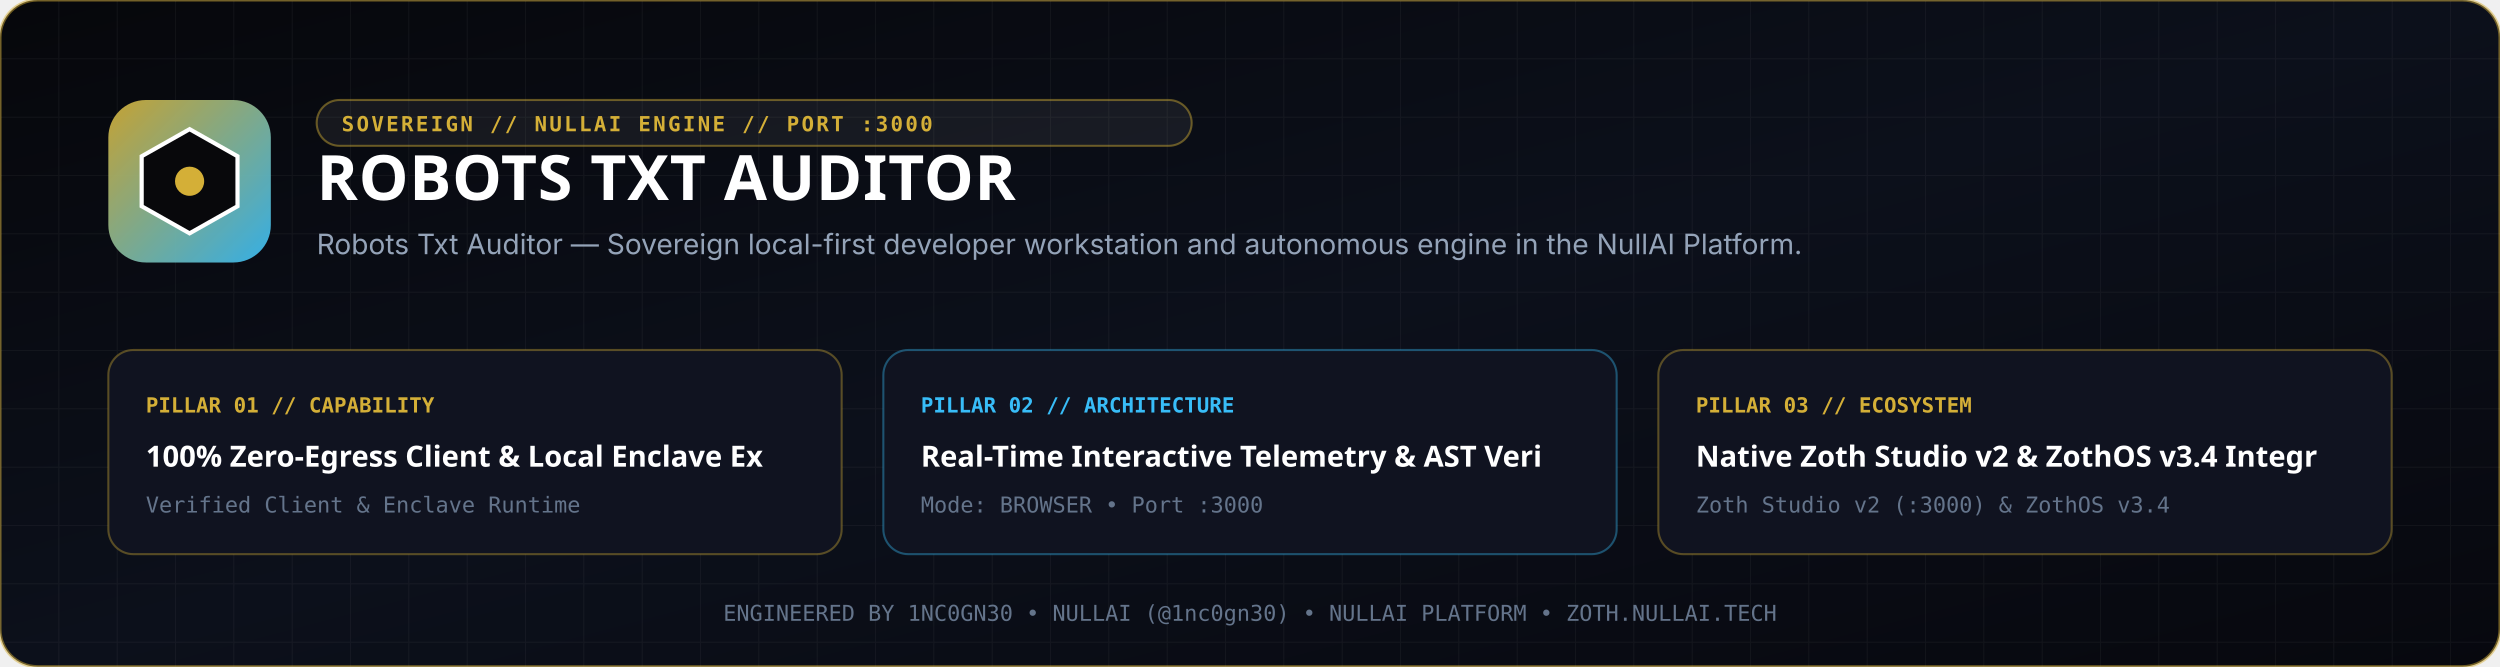
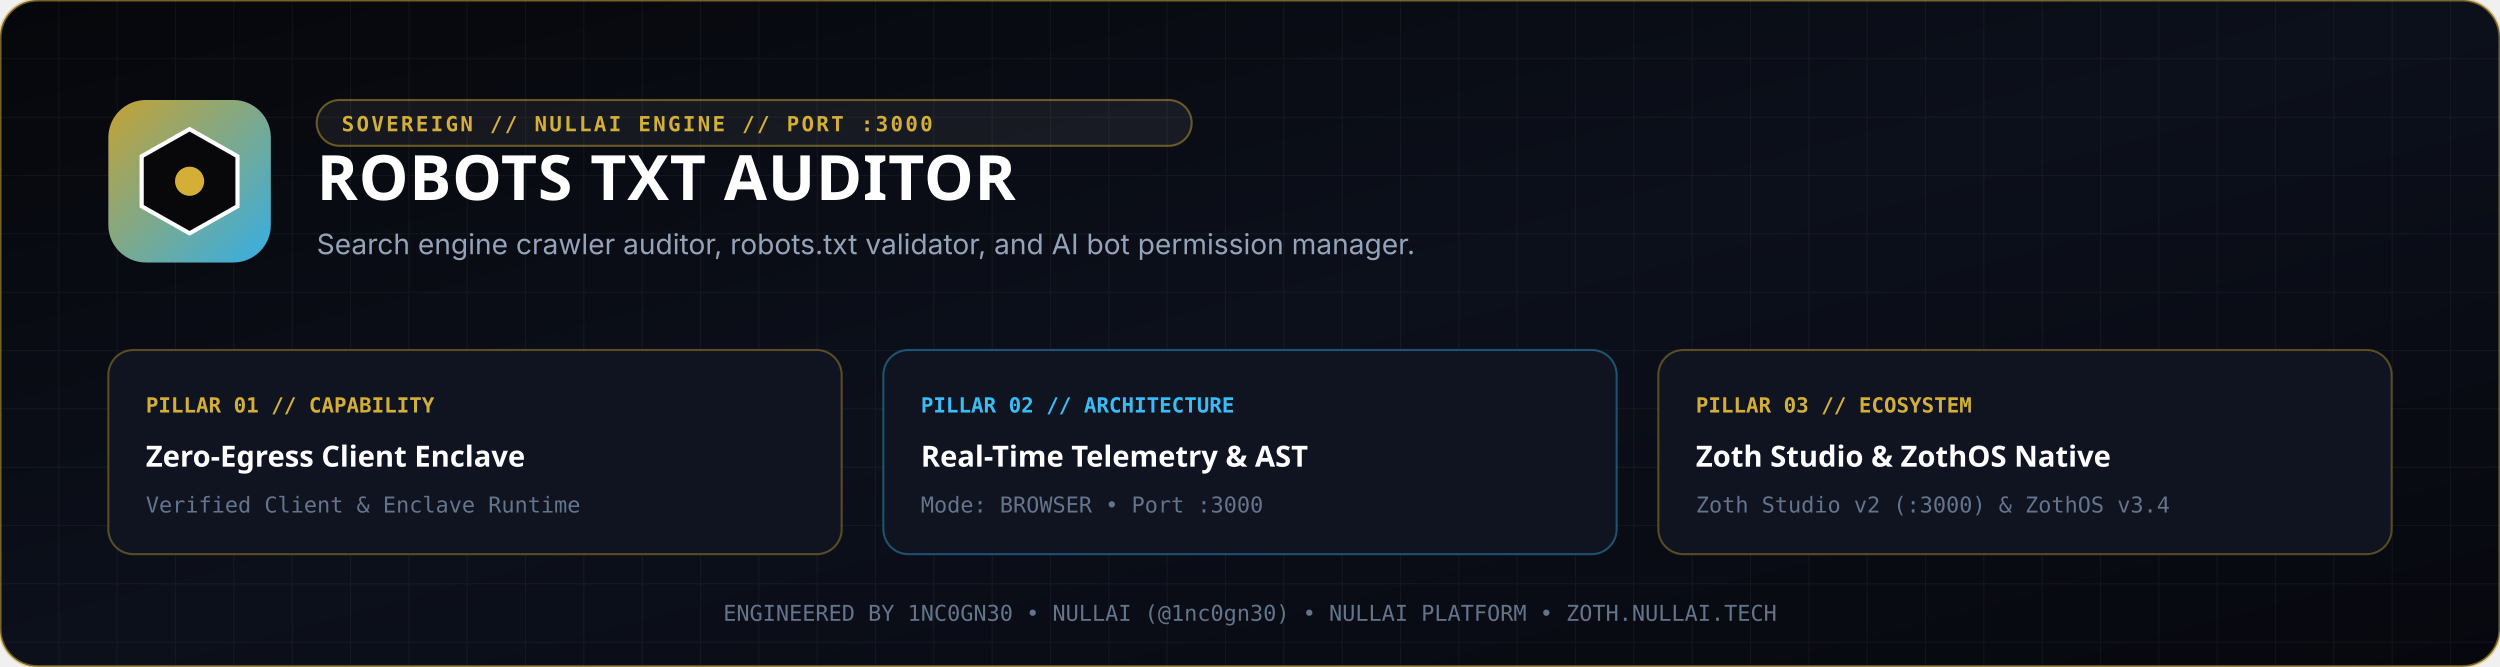
<svg xmlns="http://www.w3.org/2000/svg" viewBox="0 0 1200 320" width="100%" height="100%">
  <defs>
    <linearGradient id="bg" x1="0%" y1="0%" x2="100%" y2="100%">
      <stop offset="0%" stop-color="#06070B" />
      <stop offset="50%" stop-color="#0C101B" />
      <stop offset="100%" stop-color="#07080E" />
    </linearGradient>
    <linearGradient id="accent" x1="0%" y1="0%" x2="100%" y2="100%">
      <stop offset="0%" stop-color="#D4AF37" />
      <stop offset="100%" stop-color="#38BDF8" />
    </linearGradient>
    <pattern id="grid" width="28" height="28" patternUnits="userSpaceOnUse">
      <path d="M 28 0 L 0 0 0 28" fill="none" stroke="rgba(255,255,255,0.04)" stroke-width="1" />
    </pattern>
  </defs>
  <rect width="1200" height="320" rx="18" fill="url(#bg)" stroke="#D4AF37" stroke-opacity="0.5" stroke-width="1.5" />
  <rect width="1200" height="320" rx="18" fill="url(#grid)" />
  <g transform="translate(52, 48)">
    <rect width="78" height="78" rx="18" fill="url(#accent)" opacity="0.92" />
    <polygon points="39,14 62,27 62,51 39,64 16,51 16,27" fill="#08080B" stroke="#FFFFFF" stroke-width="2" />
    <circle cx="39" cy="39" r="7" fill="#D4AF37" />
  </g>
  <g transform="translate(152, 62)">
    <rect x="0" y="-14" width="420" height="22" rx="11" fill="rgba(255,255,255,0.06)" stroke="#D4AF37" stroke-opacity="0.45" />
    <text x="12" y="1" fill="#D4AF37" font-family="JetBrains Mono, monospace" font-size="10" font-weight="700" letter-spacing="1.1">SOVEREIGN // NULLAI ENGINE // PORT :3000</text>
    <text x="0" y="34" fill="#FFFFFF" font-family="Syne, Space Grotesk, sans-serif" font-size="30" font-weight="800" letter-spacing="0.4">ROBOTS TXT AUDITOR</text>
-     <text x="0" y="60" fill="#94A3B8" font-family="Inter, sans-serif" font-size="13.5">Robots Txt Auditor — Sovereign local-first developer workstation and autonomous engine in the NullAI Platform.</text>
+     <text x="0" y="60" fill="#94A3B8" font-family="Inter, sans-serif" font-size="13.5">Search engine crawler auditor, robots.txt validator, and AI bot permission manager.</text>
  </g>
  <g transform="translate(52, 168)">
    <rect x="0" y="0" width="352" height="98" rx="12" fill="#101320" stroke="#D4AF37" stroke-opacity="0.38" />
    <text x="18" y="30" fill="#D4AF37" font-family="JetBrains Mono, monospace" font-size="10" font-weight="700">PILLAR 01 // CAPABILITY</text>
-     <text x="18" y="56" fill="#FFFFFF" font-family="Space Grotesk, sans-serif" font-size="14" font-weight="700">100% Zero-Egress Client &amp; Local Enclave Ex</text>
+     <text x="18" y="56" fill="#FFFFFF" font-family="Space Grotesk, sans-serif" font-size="14" font-weight="700">Zero-Egress Client Enclave</text>
    <text x="18" y="78" fill="#64748B" font-family="JetBrains Mono, monospace" font-size="10.5">Verified Client &amp; Enclave Runtime</text>
    <rect x="372" y="0" width="352" height="98" rx="12" fill="#101320" stroke="#38BDF8" stroke-opacity="0.38" />
    <text x="390" y="30" fill="#38BDF8" font-family="JetBrains Mono, monospace" font-size="10" font-weight="700">PILLAR 02 // ARCHITECTURE</text>
-     <text x="390" y="56" fill="#FFFFFF" font-family="Space Grotesk, sans-serif" font-size="14" font-weight="700">Real-Time Interactive Telemetry &amp; AST Veri</text>
+     <text x="390" y="56" fill="#FFFFFF" font-family="Space Grotesk, sans-serif" font-size="14" font-weight="700">Real-Time Telemetry &amp; AST</text>
    <text x="390" y="78" fill="#64748B" font-family="JetBrains Mono, monospace" font-size="10.5">Mode: BROWSER • Port :3000</text>
    <rect x="744" y="0" width="352" height="98" rx="12" fill="#101320" stroke="#D4AF37" stroke-opacity="0.38" />
    <text x="762" y="30" fill="#D4AF37" font-family="JetBrains Mono, monospace" font-size="10" font-weight="700">PILLAR 03 // ECOSYSTEM</text>
-     <text x="762" y="56" fill="#FFFFFF" font-family="Space Grotesk, sans-serif" font-size="14" font-weight="700">Native Zoth Studio v2 &amp; ZothOS v3.4 Integr</text>
+     <text x="762" y="56" fill="#FFFFFF" font-family="Space Grotesk, sans-serif" font-size="14" font-weight="700">Zoth Studio &amp; ZothOS Native</text>
    <text x="762" y="78" fill="#64748B" font-family="JetBrains Mono, monospace" font-size="10.5">Zoth Studio v2 (:3000) &amp; ZothOS v3.4</text>
  </g>
  <text x="600" y="298" text-anchor="middle" fill="#64748B" font-family="JetBrains Mono, monospace" font-size="10.5">
    ENGINEERED BY 1NC0GN30 • NULLAI (@1nc0gn30)  •  NULLAI PLATFORM  •  ZOTH.NULLAI.TECH
  </text>
</svg>
